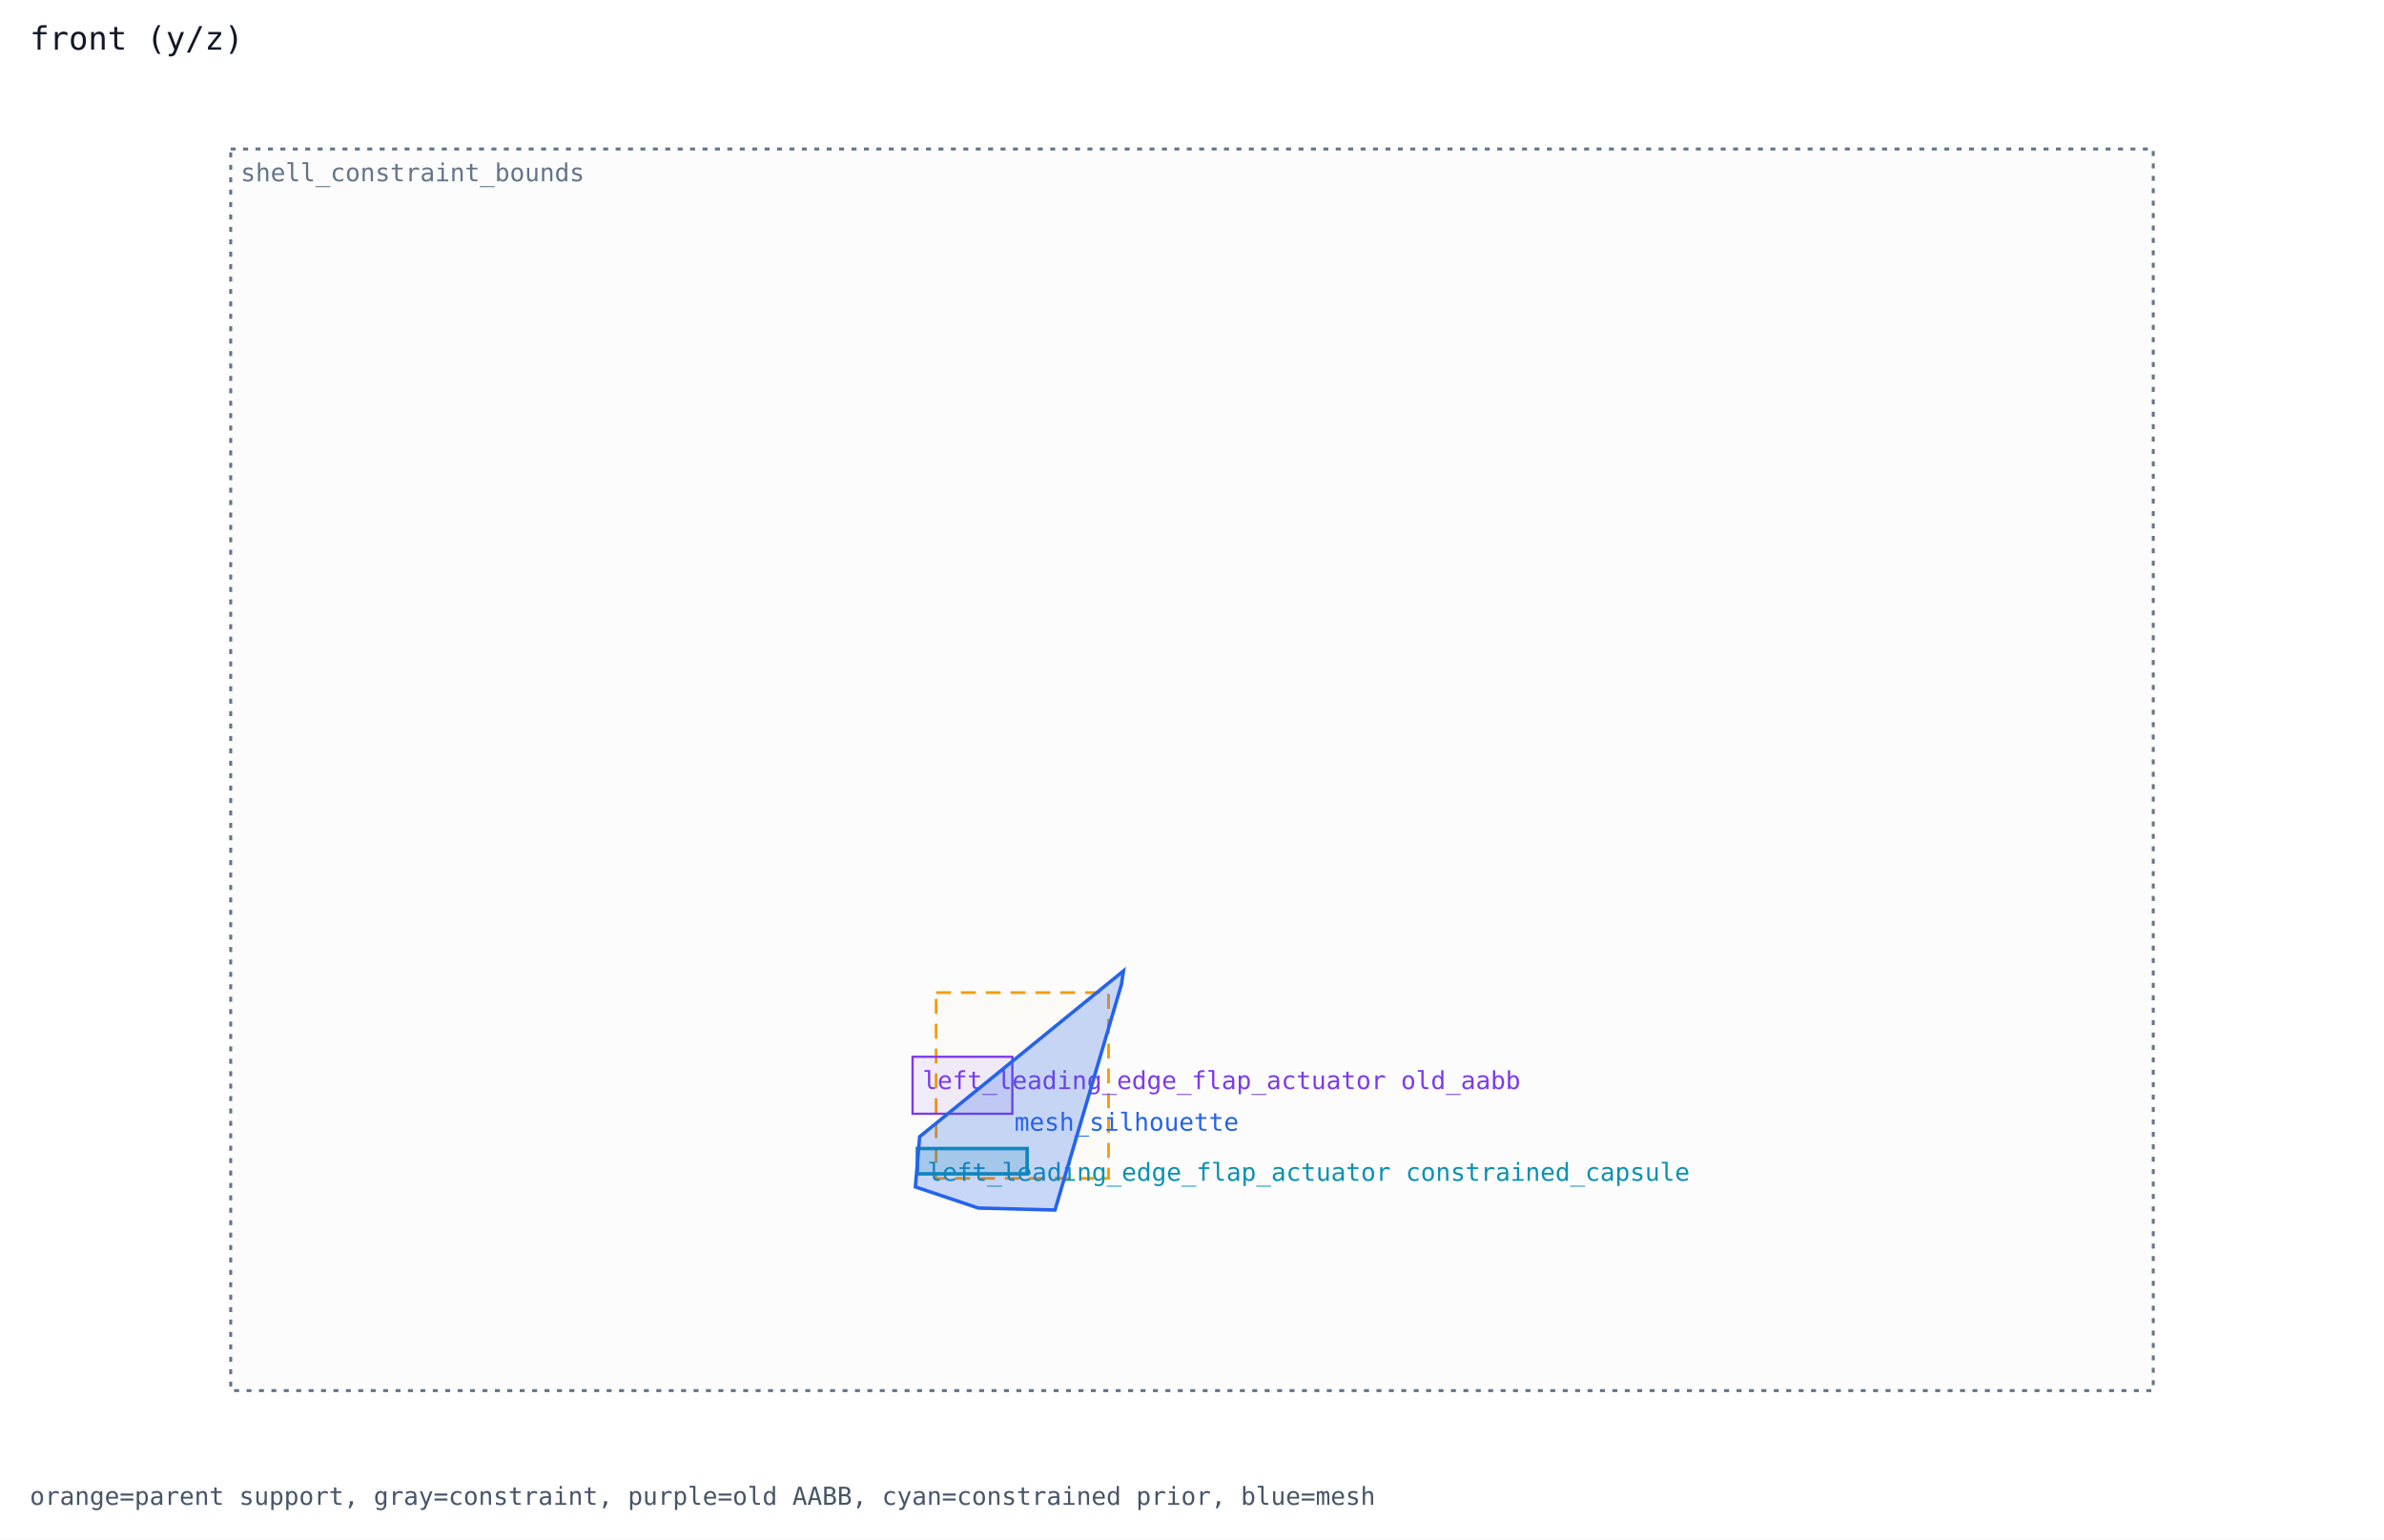
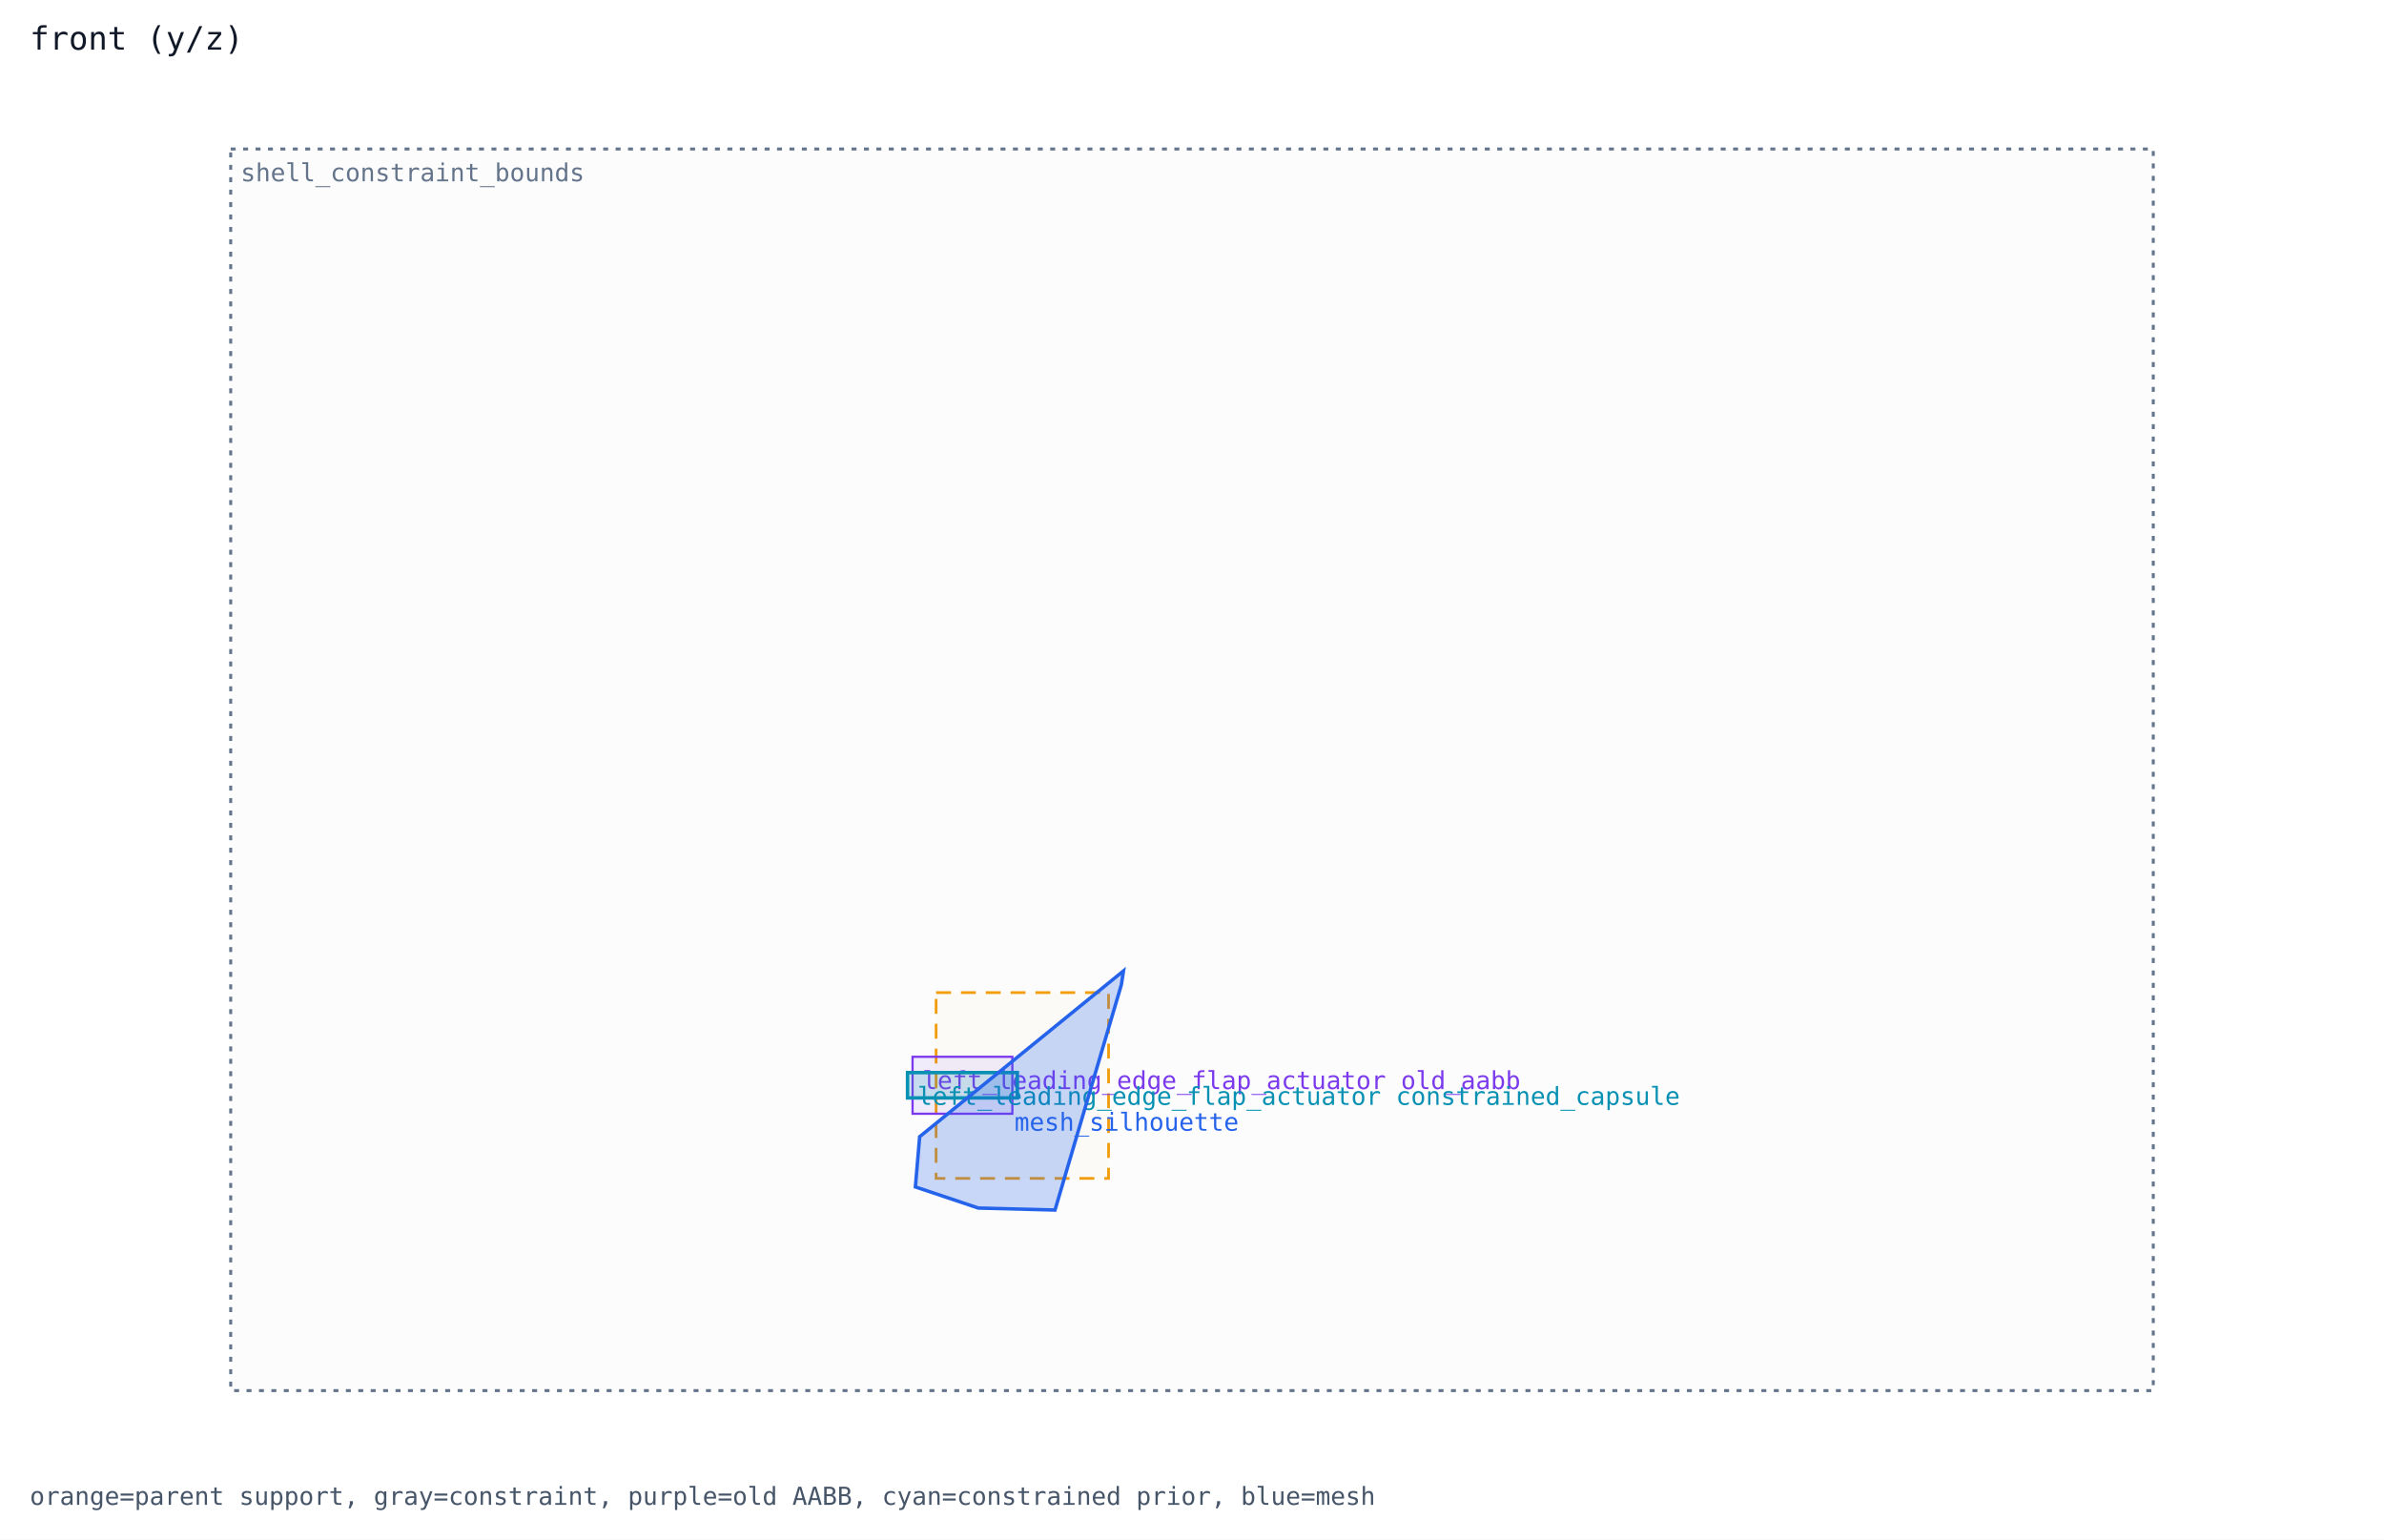
<svg xmlns="http://www.w3.org/2000/svg" width="960" height="620" viewBox="0 0 960 620">
  <rect x="0" y="0" width="960" height="620" fill="#ffffff" />
  <text x="12" y="20" font-size="13" font-family="monospace" fill="#111827">front (y/z)</text>
  <rect x="376.95" y="399.72" width="69.45" height="74.82" fill="#f59e0b" fill-opacity="0.02" stroke="#f59e0b" stroke-width="1.10" stroke-dasharray="6 4" />
  <rect x="92.90" y="60.00" width="774.19" height="500.00" fill="#64748b" fill-opacity="0.02" stroke="#64748b" stroke-width="1.20" stroke-dasharray="2 3" />
  <text x="96.90" y="73.00" font-size="10" font-family="monospace" fill="#64748b">shell_constraint_bounds</text>
  <rect x="367.47" y="425.57" width="40.19" height="22.94" fill="#7c3aed" fill-opacity="0.08" stroke="#7c3aed" stroke-width="0.90" />
  <text x="371.47" y="438.57" font-size="10" font-family="monospace" fill="#7c3aed">left_leading_edge_flap_actuator old_aabb</text>
-   <rect x="369.40" y="462.52" width="44.21" height="10.19" fill="#0891b2" fill-opacity="0.18" stroke="#0891b2" stroke-width="1.40" />
-   <text x="373.40" y="475.52" font-size="10" font-family="monospace" fill="#0891b2">left_leading_edge_flap_actuator constrained_capsule</text>
+   <rect x="365.46" y="431.94" width="44.21" height="10.19" fill="#0891b2" fill-opacity="0.18" stroke="#0891b2" stroke-width="1.40" />
+   <text x="369.46" y="444.94" font-size="10" font-family="monospace" fill="#0891b2">left_leading_edge_flap_actuator constrained_capsule</text>
  <polygon points="368.61,477.98 393.97,486.48 424.83,487.28 451.55,396.56 452.41,390.98 370.33,457.75 369.94,462.36" fill="#2563eb" fill-opacity="0.24" stroke="#2563eb" stroke-width="1.40" />
  <text x="408.52" y="455.34" font-size="10" font-family="monospace" fill="#2563eb">mesh_silhouette</text>
  <text x="12" y="606" font-size="10" font-family="monospace" fill="#475569">orange=parent support, gray=constraint, purple=old AABB, cyan=constrained prior, blue=mesh</text>
</svg>
